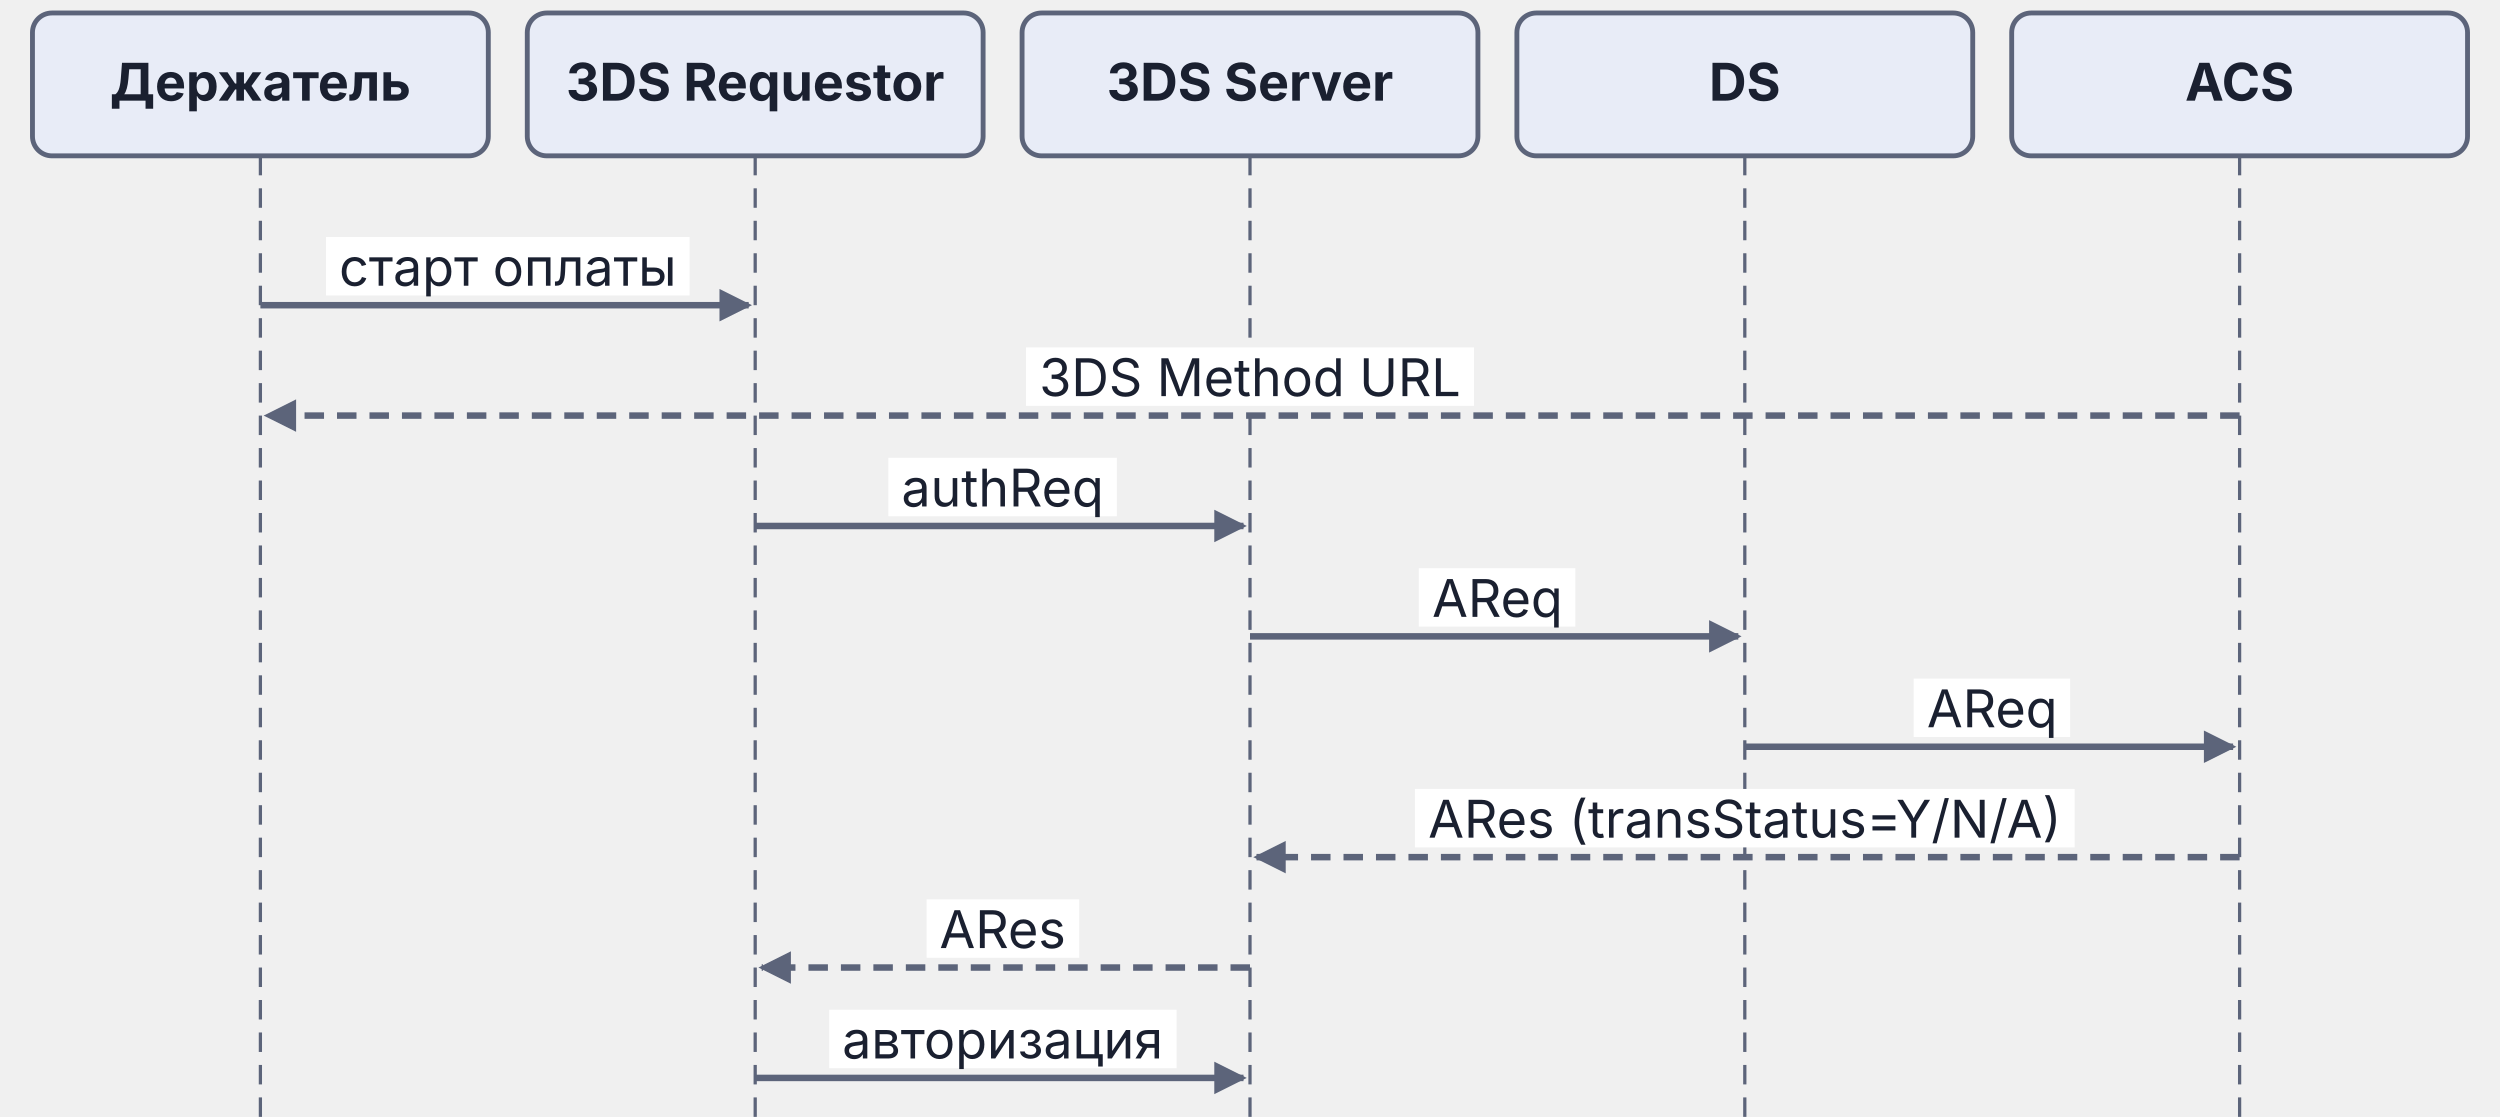
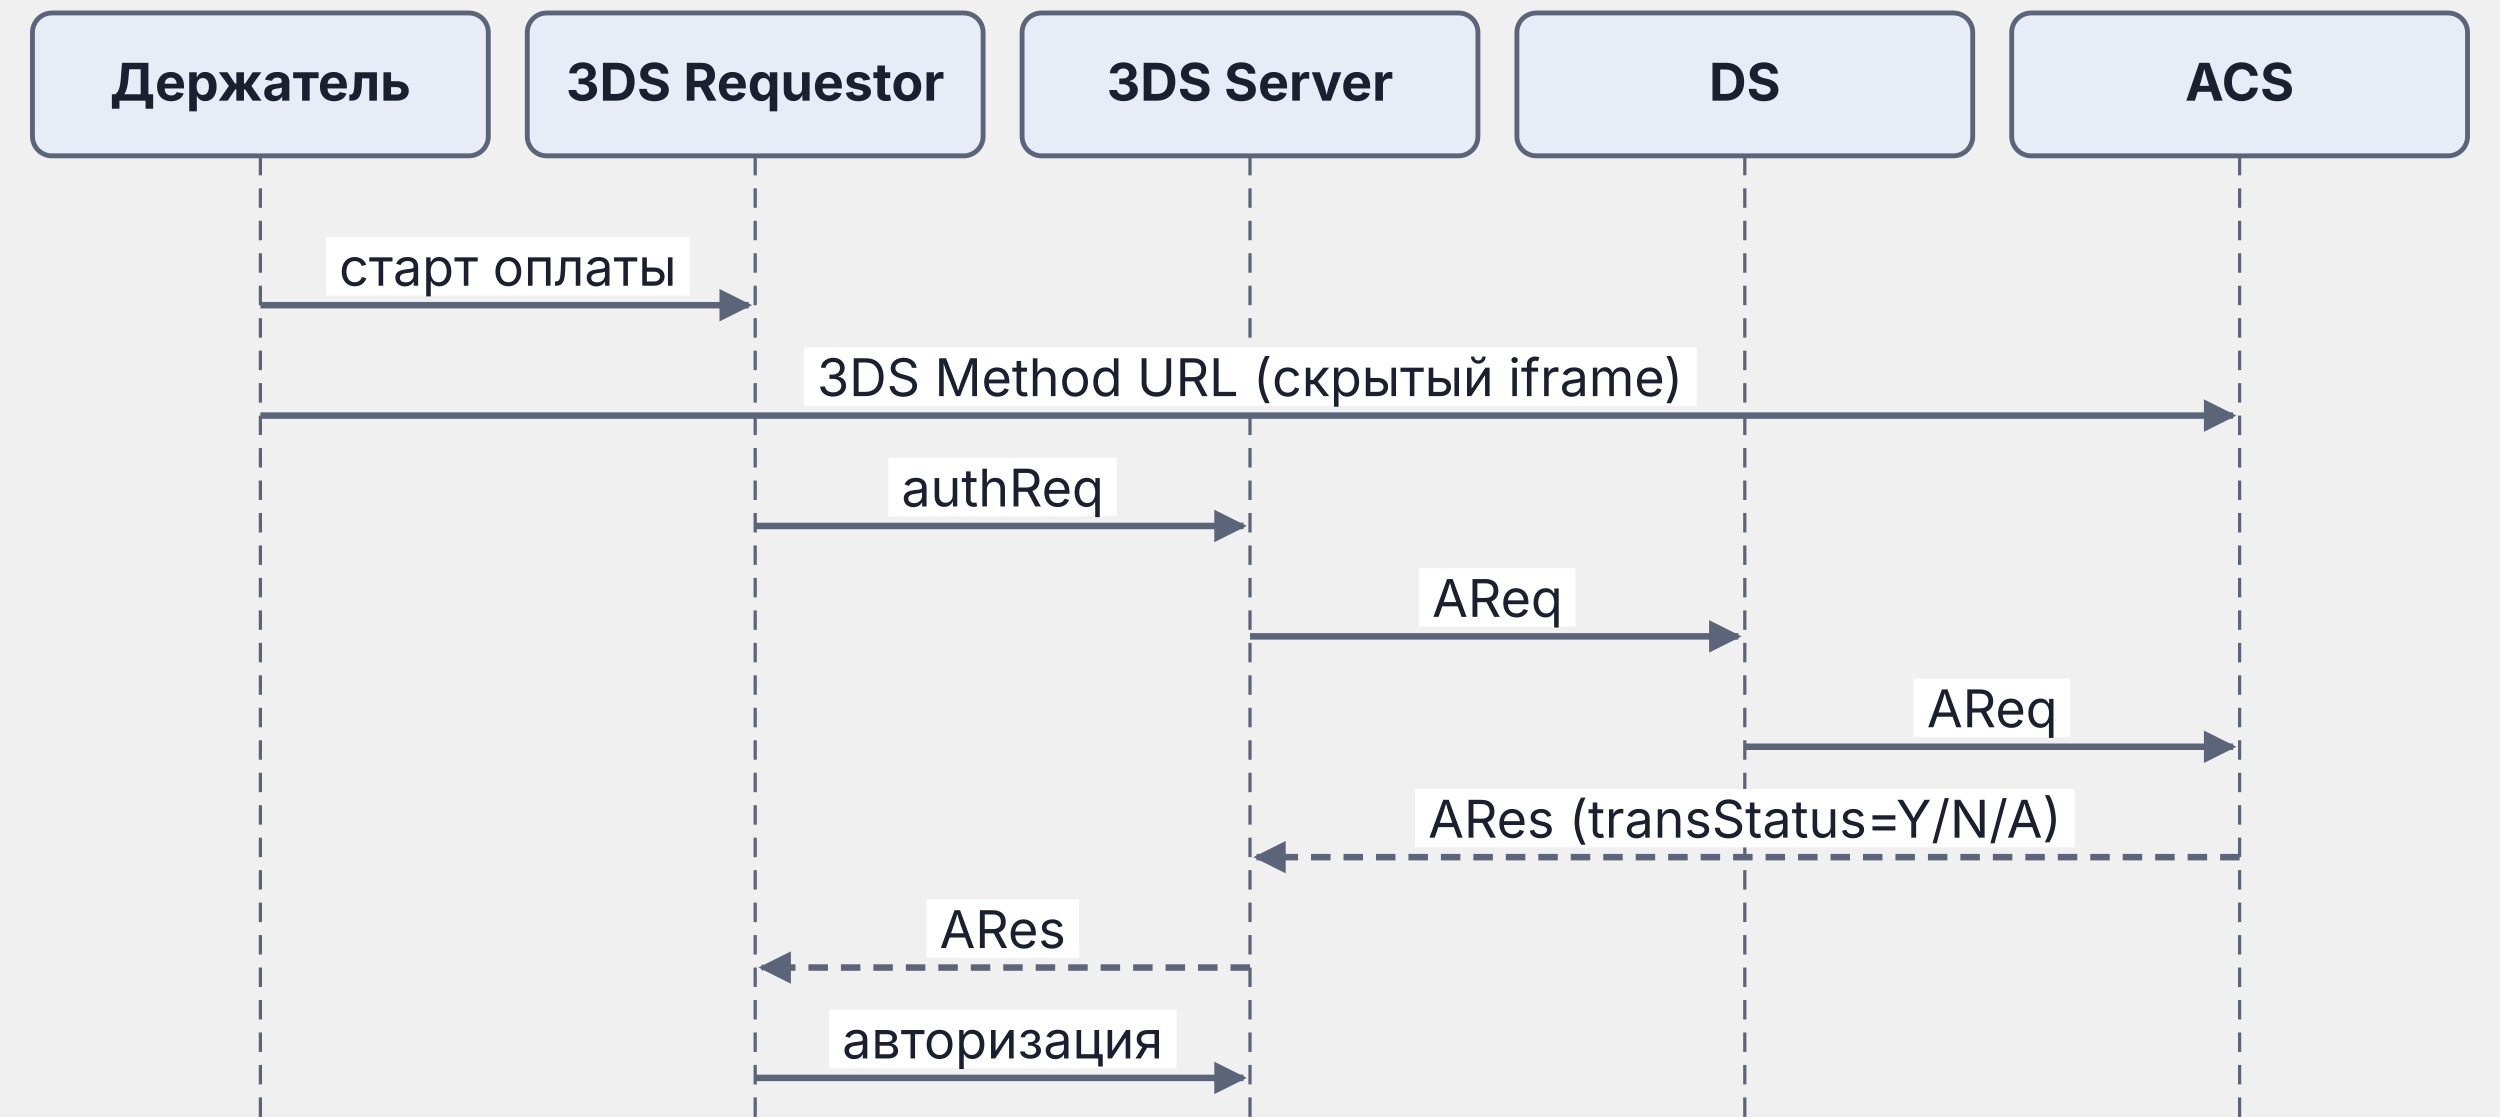
<svg xmlns="http://www.w3.org/2000/svg" viewBox="0 0 385 172" width="385pt" height="172pt">
  <defs>
    <marker id="arr-Muted" viewBox="0 0 10 10" refX="9" refY="5" markerWidth="5" markerHeight="5" orient="auto">
      <path d="M0,0 L10,5 L0,10 Z" fill="#5C647A" />
    </marker>
  </defs>
  <rect x="5.0" y="2" width="70.2" height="22" rx="3" fill="#E8ECF7" stroke="#5C647A" stroke-width="0.75" />
  <text x="40.1" y="15.5" text-anchor="middle" font-family="Inter, -apple-system, BlinkMacSystemFont, 'Helvetica Neue', Arial, sans-serif" font-size="8" font-weight="bold" fill="#1A2030">Держатель</text>
  <line x1="40.1" y1="24" x2="40.1" y2="172" stroke="#5C647A" stroke-width="0.5" stroke-dasharray="3,2" />
  <rect x="81.2" y="2" width="70.2" height="22" rx="3" fill="#E8ECF7" stroke="#5C647A" stroke-width="0.75" />
  <text x="116.3" y="15.5" text-anchor="middle" font-family="Inter, -apple-system, BlinkMacSystemFont, 'Helvetica Neue', Arial, sans-serif" font-size="8" font-weight="bold" fill="#1A2030">3DS Requestor</text>
  <line x1="116.3" y1="24" x2="116.3" y2="172" stroke="#5C647A" stroke-width="0.5" stroke-dasharray="3,2" />
  <rect x="157.4" y="2" width="70.2" height="22" rx="3" fill="#E8ECF7" stroke="#5C647A" stroke-width="0.75" />
  <text x="192.5" y="15.5" text-anchor="middle" font-family="Inter, -apple-system, BlinkMacSystemFont, 'Helvetica Neue', Arial, sans-serif" font-size="8" font-weight="bold" fill="#1A2030">3DS Server</text>
  <line x1="192.5" y1="24" x2="192.5" y2="172" stroke="#5C647A" stroke-width="0.5" stroke-dasharray="3,2" />
  <rect x="233.6" y="2" width="70.2" height="22" rx="3" fill="#E8ECF7" stroke="#5C647A" stroke-width="0.75" />
  <text x="268.7" y="15.5" text-anchor="middle" font-family="Inter, -apple-system, BlinkMacSystemFont, 'Helvetica Neue', Arial, sans-serif" font-size="8" font-weight="bold" fill="#1A2030">DS</text>
  <line x1="268.7" y1="24" x2="268.7" y2="172" stroke="#5C647A" stroke-width="0.5" stroke-dasharray="3,2" />
  <rect x="309.8" y="2" width="70.2" height="22" rx="3" fill="#E8ECF7" stroke="#5C647A" stroke-width="0.75" />
  <text x="344.9" y="15.5" text-anchor="middle" font-family="Inter, -apple-system, BlinkMacSystemFont, 'Helvetica Neue', Arial, sans-serif" font-size="8" font-weight="bold" fill="#1A2030">ACS</text>
  <line x1="344.9" y1="24" x2="344.9" y2="172" stroke="#5C647A" stroke-width="0.5" stroke-dasharray="3,2" />
  <line x1="40.1" y1="47" x2="115.3" y2="47" stroke="#5C647A" stroke-width="1" marker-end="url(#arr-Muted)" />
  <rect x="50.2" y="36.5" width="56.0" height="9" fill="#ffffff" />
  <text x="78.2" y="44.0" text-anchor="middle" font-family="Inter, -apple-system, BlinkMacSystemFont, 'Helvetica Neue', Arial, sans-serif" font-size="8" font-weight="normal" fill="#1A2030">старт оплаты</text>
-   <line x1="344.9" y1="64" x2="41.1" y2="64" stroke="#5C647A" stroke-width="1" stroke-dasharray="3,2" marker-end="url(#arr-Muted)" />
-   <rect x="158.0" y="53.5" width="69.0" height="9" fill="#ffffff" />
-   <text x="192.5" y="61.0" text-anchor="middle" font-family="Inter, -apple-system, BlinkMacSystemFont, 'Helvetica Neue', Arial, sans-serif" font-size="8" font-weight="normal" fill="#1A2030">3DS Method URL</text>
+   <line x1="40.1" y1="64" x2="343.9" y2="64" stroke="#5C647A" stroke-width="1" marker-end="url(#arr-Muted)" />
+   <rect x="123.8" y="53.5" width="137.5" height="9" fill="#ffffff" />
+   <text x="192.5" y="61.0" text-anchor="middle" font-family="Inter, -apple-system, BlinkMacSystemFont, 'Helvetica Neue', Arial, sans-serif" font-size="8" font-weight="normal" fill="#1A2030">3DS Method URL (скрытый iframe)</text>
  <line x1="116.3" y1="81" x2="191.5" y2="81" stroke="#5C647A" stroke-width="1" marker-end="url(#arr-Muted)" />
  <rect x="136.8" y="70.5" width="35.2" height="9" fill="#ffffff" />
  <text x="154.4" y="78.0" text-anchor="middle" font-family="Inter, -apple-system, BlinkMacSystemFont, 'Helvetica Neue', Arial, sans-serif" font-size="8" font-weight="normal" fill="#1A2030">authReq</text>
  <line x1="192.5" y1="98" x2="267.7" y2="98" stroke="#5C647A" stroke-width="1" marker-end="url(#arr-Muted)" />
  <rect x="218.5" y="87.5" width="24.1" height="9" fill="#ffffff" />
  <text x="230.6" y="95.0" text-anchor="middle" font-family="Inter, -apple-system, BlinkMacSystemFont, 'Helvetica Neue', Arial, sans-serif" font-size="8" font-weight="normal" fill="#1A2030">AReq</text>
  <line x1="268.7" y1="115" x2="343.9" y2="115" stroke="#5C647A" stroke-width="1" marker-end="url(#arr-Muted)" />
  <rect x="294.7" y="104.5" width="24.1" height="9" fill="#ffffff" />
  <text x="306.8" y="112.0" text-anchor="middle" font-family="Inter, -apple-system, BlinkMacSystemFont, 'Helvetica Neue', Arial, sans-serif" font-size="8" font-weight="normal" fill="#1A2030">AReq</text>
  <line x1="344.9" y1="132" x2="193.5" y2="132" stroke="#5C647A" stroke-width="1" stroke-dasharray="3,2" marker-end="url(#arr-Muted)" />
  <rect x="217.9" y="121.5" width="101.6" height="9" fill="#ffffff" />
  <text x="268.7" y="129.0" text-anchor="middle" font-family="Inter, -apple-system, BlinkMacSystemFont, 'Helvetica Neue', Arial, sans-serif" font-size="8" font-weight="normal" fill="#1A2030">ARes (transStatus=Y/N/A)</text>
  <line x1="192.5" y1="149" x2="117.3" y2="149" stroke="#5C647A" stroke-width="1" stroke-dasharray="3,2" marker-end="url(#arr-Muted)" />
  <rect x="142.7" y="138.5" width="23.5" height="9" fill="#ffffff" />
  <text x="154.4" y="146.0" text-anchor="middle" font-family="Inter, -apple-system, BlinkMacSystemFont, 'Helvetica Neue', Arial, sans-serif" font-size="8" font-weight="normal" fill="#1A2030">ARes</text>
  <line x1="116.3" y1="166" x2="191.5" y2="166" stroke="#5C647A" stroke-width="1" marker-end="url(#arr-Muted)" />
  <rect x="127.7" y="155.5" width="53.5" height="9" fill="#ffffff" />
  <text x="154.4" y="163.0" text-anchor="middle" font-family="Inter, -apple-system, BlinkMacSystemFont, 'Helvetica Neue', Arial, sans-serif" font-size="8" font-weight="normal" fill="#1A2030">авторизация</text>
</svg>
